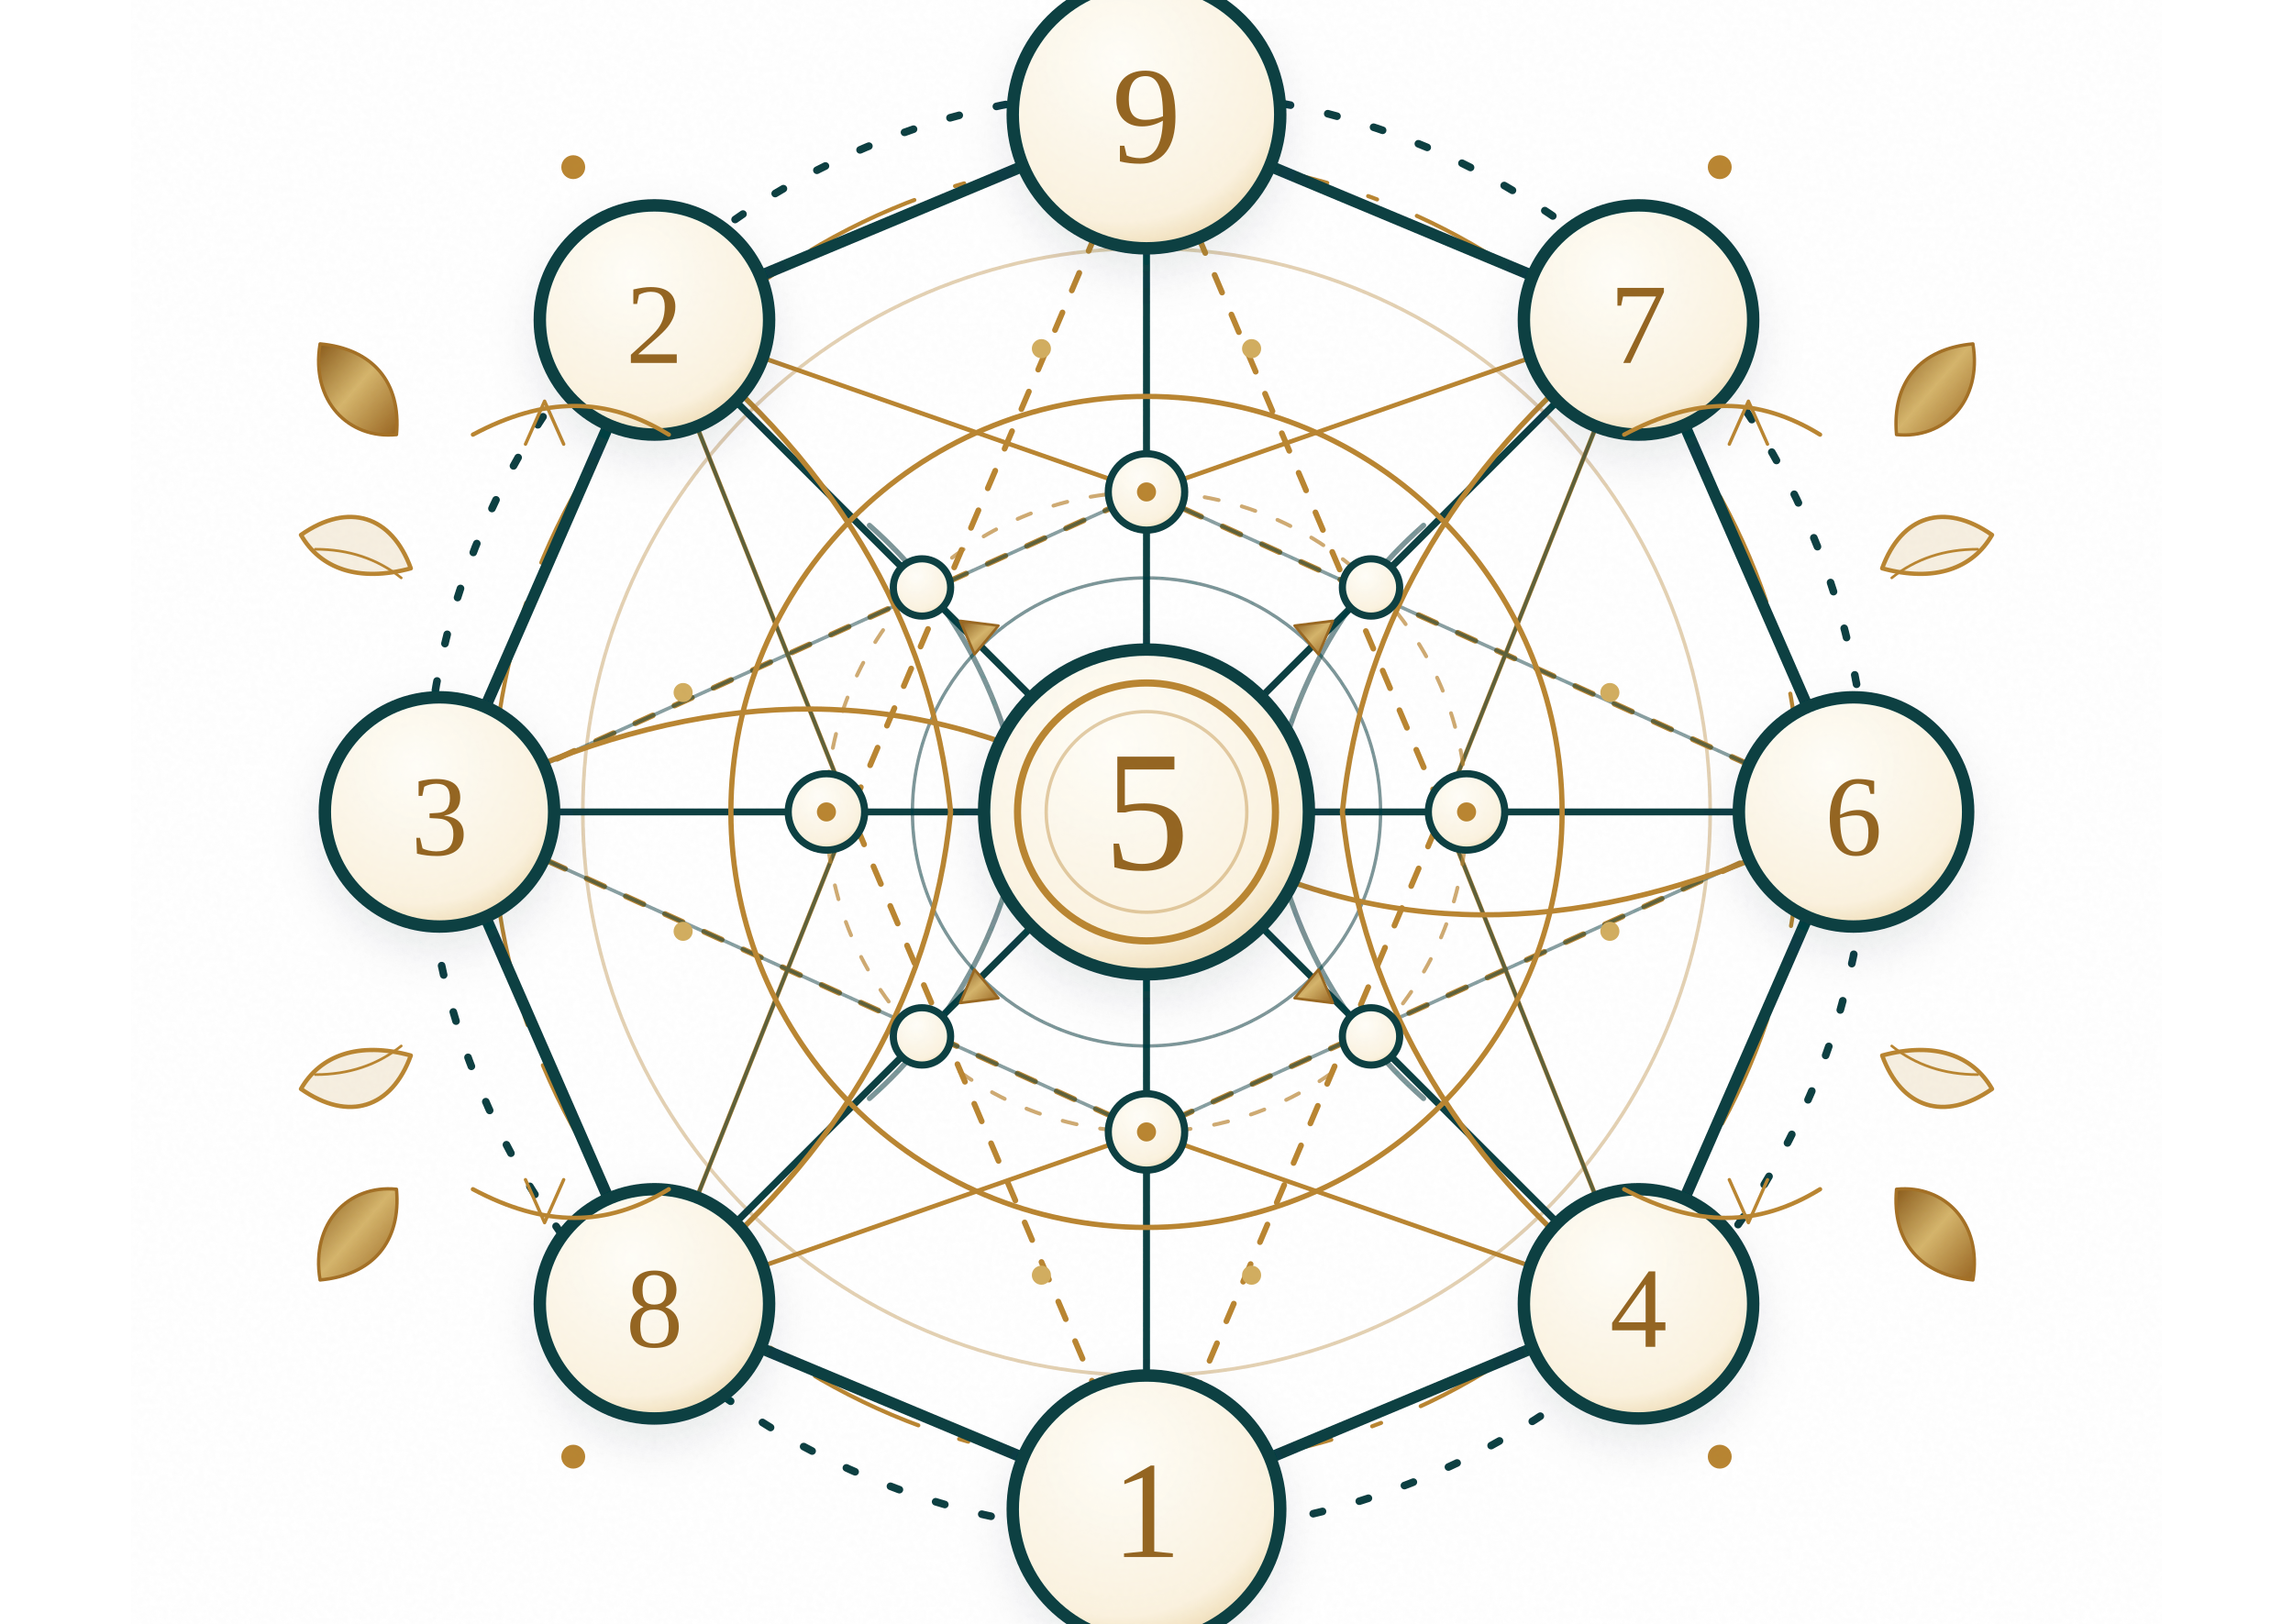
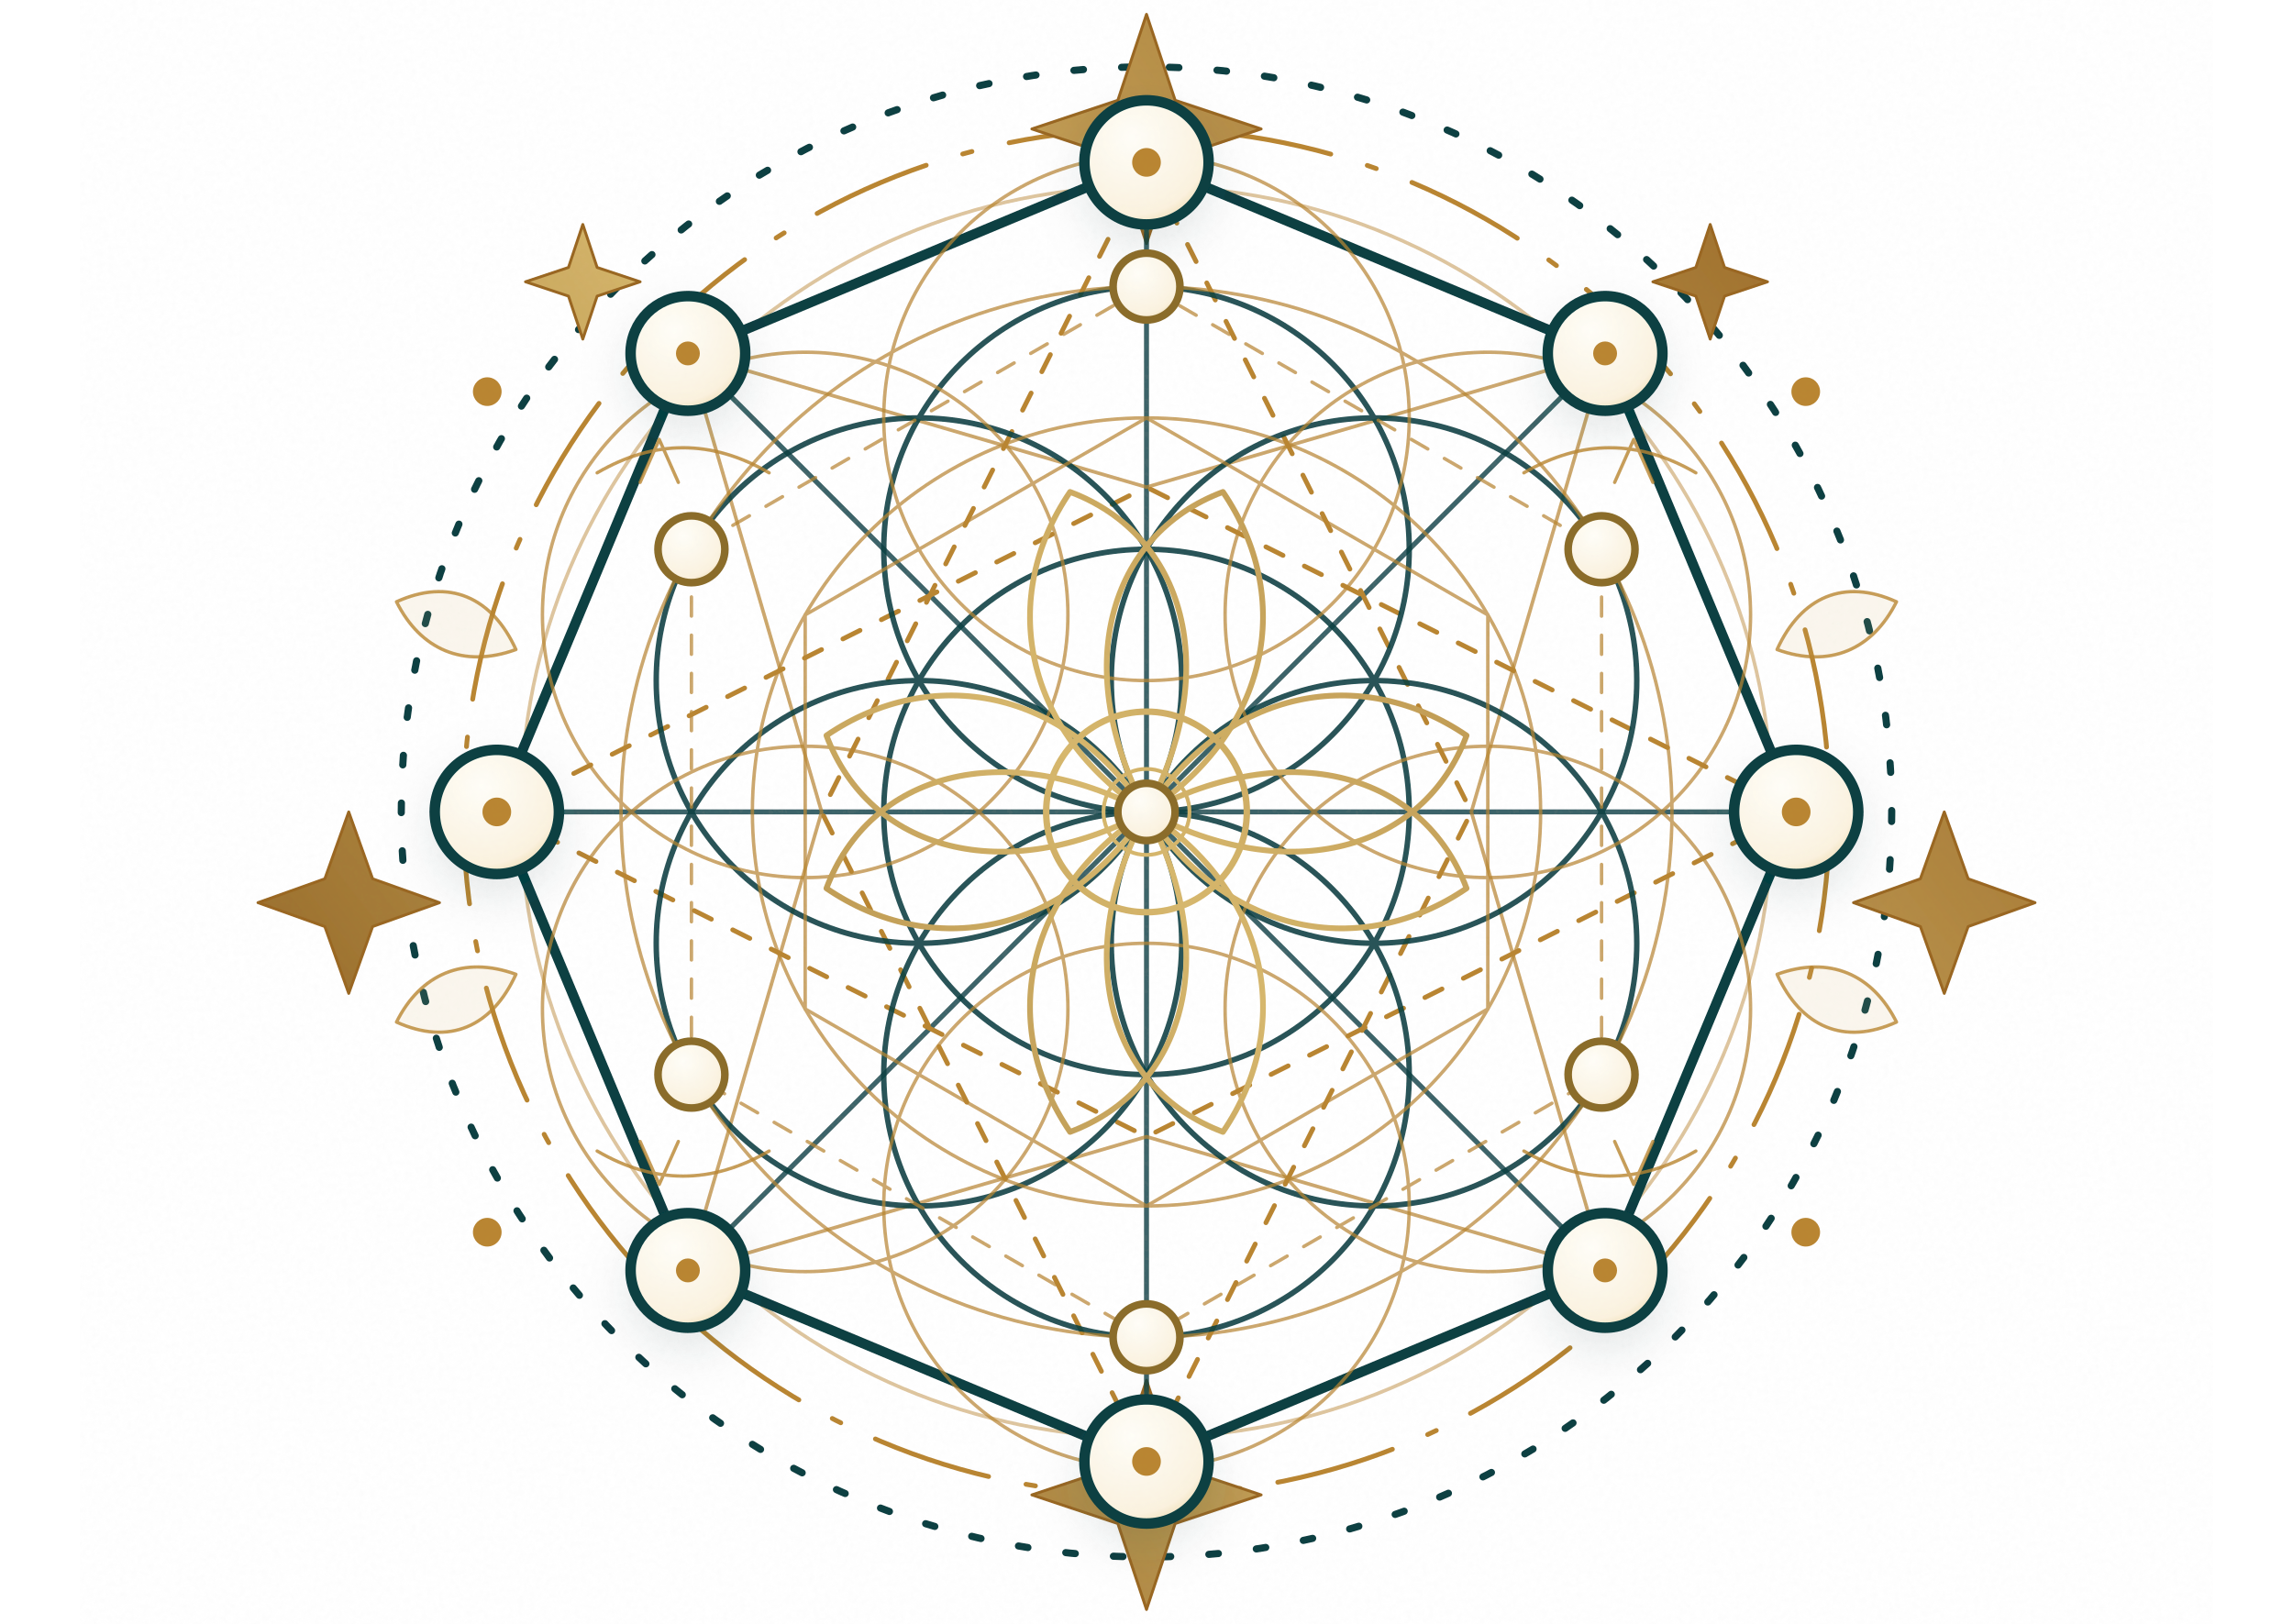
<svg xmlns="http://www.w3.org/2000/svg" viewBox="0 0 480 340" role="img" aria-labelledby="title desc">
  <defs>
-     <linearGradient id="gold" x1="0" y1="0" x2="1" y2="1">
-       <stop offset="0" stop-color="#8b5d1c" />
-       <stop offset=".48" stop-color="#d5b56d" />
-       <stop offset="1" stop-color="#996621" />
+     <linearGradient id="gold" x1="72" y1="290" x2="402" y2="34" gradientUnits="userSpaceOnUse">
+       <stop stop-color="#8b5d1c" />
+       <stop offset=".48" stop-color="#d7b86e" />
+       <stop offset="1" stop-color="#966522" />
    </linearGradient>
-     <radialGradient id="node" cx=".4" cy=".3" r=".8">
-       <stop offset="0" stop-color="#fffef8" />
-       <stop offset=".75" stop-color="#fbf2df" />
+     <radialGradient id="node" cx=".38" cy=".3" r=".82">
+       <stop stop-color="#fffef8" />
+       <stop offset=".76" stop-color="#fbf2df" />
      <stop offset="1" stop-color="#e9d09f" />
    </radialGradient>
    <filter id="shadow" x="-20%" y="-20%" width="140%" height="140%">
-       <feDropShadow dx="0" dy="4" stdDeviation="5" flood-color="#073f43" flood-opacity=".12" />
+       <feDropShadow dx="0" dy="4" stdDeviation="5" flood-color="#073f43" flood-opacity=".13" />
    </filter>
    <filter id="grain" x="-10%" y="-10%" width="120%" height="120%">
-       <feTurbulence type="fractalNoise" baseFrequency=".8" numOctaves="2" seed="28" result="n" />
+       <feTurbulence type="fractalNoise" baseFrequency=".84" numOctaves="2" seed="31" result="n" />
      <feColorMatrix in="n" type="saturate" values="0" result="m" />
      <feComponentTransfer in="m" result="f">
-         <feFuncA type="table" tableValues="0 .035" />
+         <feFuncA type="table" tableValues="0 .03" />
      </feComponentTransfer>
      <feBlend in="SourceGraphic" in2="f" mode="multiply" />
    </filter>
  </defs>
  <g filter="url(#grain)" stroke-linecap="round" stroke-linejoin="round">
-     <circle cx="240" cy="170" r="151" fill="none" stroke="#073f43" stroke-width="1.6" stroke-dasharray="2 8" />
-     <circle cx="240" cy="170" r="137" fill="none" stroke="#b98632" stroke-width=".85" stroke-dasharray="24 9 2 9" />
-     <circle cx="240" cy="170" r="118" fill="none" stroke="#b98632" stroke-opacity=".38" stroke-width=".75" />
-     <g fill="url(#gold)" stroke="#a47125" stroke-width=".7">
-       <path d="M67 72c11 1 17 8 16 19-10 1-18-7-16-19Z" />
-       <path d="M413 72c-11 1-17 8-16 19 10 1 18-7 16-19Z" />
-       <path d="M67 268c11-1 17-8 16-19-10-1-18 7-16 19Z" />
-       <path d="M413 268c-11-1-17-8-16-19 10-1 18 7 16 19Z" />
-       <path d="M240 5c8 9 8 18 0 27-8-9-8-18 0-27ZM240 335c8-9 8-18 0-27-8 9-8 18 0 27Z" />
+     <circle cx="240" cy="170" r="156" fill="none" stroke="#073f43" stroke-width="1.5" stroke-dasharray="2 8" />
+     <circle cx="240" cy="170" r="143" fill="none" stroke="#b98632" stroke-width="1" stroke-dasharray="25 8 2 8" />
+     <circle cx="240" cy="170" r="131" fill="none" stroke="#b98632" stroke-opacity=".48" stroke-width=".75" />
+     <g fill="url(#gold)" stroke="#9a6823" stroke-width=".6">
+       <path d="m240 3 6 18 18 6-18 6-6 18-6-18-18-6 18-6Z" />
+       <path d="m240 289 6 18 18 6-18 6-6 18-6-18-18-6 18-6Z" />
+       <path d="m73 170 5 14 14 5-14 5-5 14-5-14-14-5 14-5Z" />
+       <path d="m407 170 5 14 14 5-14 5-5 14-5-14-14-5 14-5Z" />
+       <path d="m122 47 3 9 9 3-9 3-3 9-3-9-9-3 9-3Zm236 0 3 9 9 3-9 3-3 9-3-9-9-3 9-3Z" />
    </g>
    <g fill="#b98632">
-       <circle cx="71" cy="170" r="3" />
-       <circle cx="409" cy="170" r="3" />
-       <circle cx="120" cy="35" r="2.5" />
-       <circle cx="360" cy="35" r="2.5" />
-       <circle cx="120" cy="305" r="2.5" />
-       <circle cx="360" cy="305" r="2.5" />
+       <circle cx="102" cy="82" r="3" />
+       <circle cx="378" cy="82" r="3" />
+       <circle cx="102" cy="258" r="3" />
+       <circle cx="378" cy="258" r="3" />
+       <circle cx="240" cy="25" r="2.4" />
+       <circle cx="240" cy="315" r="2.4" />
    </g>
    <g fill="none">
-       <path d="m240 24 103 43 45 103-45 103-103 43-103-43-45-103 45-103Z" stroke="#073f43" stroke-width="2.4" />
-       <path d="M240 24v292M92 170h296M137 67l206 206M343 67 137 273" stroke="#073f43" stroke-width="1.45" />
-       <path d="M240 24 178 170l62 146 62-146ZM92 170l148-67 148 67-148 67Z" stroke="#b98632" stroke-width="1.2" stroke-dasharray="4 5" />
-       <path d="M137 67 240 103l103-36-41 103 41 103-103-36-103 36 41-103Z" stroke="#b98632" stroke-width=".95" />
-       <path d="m137 67 41 103-41 103M343 67l-41 103 41 103M92 170l148-67 148 67-148 67Z" stroke="#073f43" stroke-opacity=".5" stroke-width=".75" />
-       <circle cx="240" cy="170" r="87" stroke="#b98632" stroke-width="1.1" />
-       <circle cx="240" cy="170" r="67" stroke="#b98632" stroke-opacity=".7" stroke-width=".8" stroke-dasharray="3 5" />
-       <circle cx="240" cy="170" r="49" stroke="#073f43" stroke-opacity=".55" stroke-width=".7" />
+       <path d="m240 34 96 40 40 96-40 96-96 40-96-40-40-96 40-96Z" stroke="#073f43" stroke-width="2.1" />
+       <path d="M240 34v272M104 170h272M144 74l192 192M336 74 144 266" stroke="#073f43" stroke-width="1.05" opacity=".8" />
+       <path d="M240 34 172 170l68 136 68-136ZM104 170l136-68 136 68-136 68Z" stroke="#b98632" stroke-width="1" stroke-dasharray="4 5" />
+       <path d="m144 74 96 28 96-28-28 96 28 96-96-28-96 28 28-96Z" stroke="#b98632" stroke-width=".75" opacity=".72" />
    </g>
-     <g fill="none" stroke-width="1.1">
-       <path d="M137 67c37 28 58 63 62 103-4 40-25 75-62 103" stroke="#b98632" />
-       <path d="M343 67c-37 28-58 63-62 103 4 40 25 75 62 103" stroke="#b98632" />
-       <path d="M92 170c43-23 84-28 122-13M388 170c-43 23-84 28-122 13" stroke="#b98632" />
-       <path d="M182 110c17 15 28 35 32 58M298 110c-17 15-28 35-32 58M182 230c17-15 28-35 32-58M298 230c-17-15-28-35-32-58" stroke="#073f43" stroke-opacity=".55" />
+     <g fill="none" stroke="#073f43" stroke-width="1.15" opacity=".88">
+       <circle cx="240" cy="170" r="55" />
+       <circle cx="240" cy="115" r="55" />
+       <circle cx="287.63" cy="142.5" r="55" />
+       <circle cx="287.63" cy="197.5" r="55" />
+       <circle cx="240" cy="225" r="55" />
+       <circle cx="192.37" cy="197.5" r="55" />
+       <circle cx="192.37" cy="142.5" r="55" />
    </g>
-     <g fill="url(#gold)" stroke="#9a6924" stroke-width=".55">
-       <path d="m201 130 8 1-5 6Z" />
-       <path d="m279 130-8 1 5 6Z" />
-       <path d="m201 210 8-1-5-6Z" />
-       <path d="m279 210-8-1 5-6Z" />
+     <g fill="none" stroke="#b98632" stroke-width=".72" opacity=".72">
+       <circle cx="240" cy="170" r="82.5" />
+       <circle cx="240" cy="170" r="110" />
+       <circle cx="240" cy="87.5" r="55" />
+       <circle cx="311.45" cy="128.75" r="55" />
+       <circle cx="311.45" cy="211.25" r="55" />
+       <circle cx="240" cy="252.5" r="55" />
+       <circle cx="168.55" cy="211.25" r="55" />
+       <circle cx="168.55" cy="128.75" r="55" />
+       <path d="m240 60 95.26 55v110L240 280l-95.26-55V115Z" stroke-dasharray="4 4" />
+       <path d="m240 87.5 71.45 41.25v82.5L240 252.5l-71.45-41.25v-82.5Z" />
    </g>
-     <g fill="url(#node)" stroke="#073f43" stroke-width="1.5">
-       <circle cx="240" cy="103" r="8" />
-       <circle cx="307" cy="170" r="8" />
-       <circle cx="240" cy="237" r="8" />
-       <circle cx="173" cy="170" r="8" />
-       <circle cx="193" cy="123" r="6" />
-       <circle cx="287" cy="123" r="6" />
-       <circle cx="287" cy="217" r="6" />
-       <circle cx="193" cy="217" r="6" />
+     <g fill="none" stroke="url(#gold)">
+       <path d="M240 170c-26-17-31-45-16-67 24 9 32 37 16 67Z" stroke-width="1.2" />
+       <path d="M240 170c26-17 31-45 16-67-24 9-32 37-16 67Z" stroke-width="1.2" />
+       <path d="M240 170c26 17 31 45 16 67-24-9-32-37-16-67Z" stroke-width="1.2" />
+       <path d="M240 170c-26 17-31 45-16 67 24-9 32-37 16-67Z" stroke-width="1.2" />
+       <path d="M240 170c-17-26-45-31-67-16 9 24 37 32 67 16ZM240 170c17-26 45-31 67-16-9 24-37 32-67 16Z" stroke-width="1.2" />
+       <path d="M240 170c-17 26-45 31-67 16 9-24 37-32 67-16ZM240 170c17 26 45 31 67 16-9-24-37-32-67-16Z" stroke-width="1.2" />
+       <circle cx="240" cy="170" r="21" stroke-width="1.35" />
+       <circle cx="240" cy="170" r="9" stroke-width=".8" />
+     </g>
+     <g filter="url(#shadow)" fill="url(#node)" stroke="#073f43" stroke-width="2.2">
+       <circle cx="240" cy="34" r="13" />
+       <circle cx="336" cy="74" r="12" />
+       <circle cx="376" cy="170" r="13" />
+       <circle cx="336" cy="266" r="12" />
+       <circle cx="240" cy="306" r="13" />
+       <circle cx="144" cy="266" r="12" />
+       <circle cx="104" cy="170" r="13" />
+       <circle cx="144" cy="74" r="12" />
+     </g>
+     <g fill="url(#node)" stroke="#8b6d2b" stroke-width="1.6">
+       <circle cx="240" cy="60" r="7" />
+       <circle cx="335.26" cy="115" r="7" />
+       <circle cx="335.26" cy="225" r="7" />
+       <circle cx="240" cy="280" r="7" />
+       <circle cx="144.74" cy="225" r="7" />
+       <circle cx="144.74" cy="115" r="7" />
+       <circle cx="240" cy="170" r="6" />
    </g>
    <g fill="#b98632">
-       <circle cx="240" cy="103" r="2" />
-       <circle cx="307" cy="170" r="2" />
-       <circle cx="240" cy="237" r="2" />
-       <circle cx="173" cy="170" r="2" />
+       <circle cx="240" cy="34" r="3" />
+       <circle cx="336" cy="74" r="2.5" />
+       <circle cx="376" cy="170" r="3" />
+       <circle cx="336" cy="266" r="2.5" />
+       <circle cx="240" cy="306" r="3" />
+       <circle cx="144" cy="266" r="2.5" />
+       <circle cx="104" cy="170" r="3" />
+       <circle cx="144" cy="74" r="2.5" />
    </g>
-     <g filter="url(#shadow)" fill="url(#node)" stroke="#073f43" stroke-width="2.6">
-       <circle cx="240" cy="24" r="28" />
-       <circle cx="343" cy="67" r="24" />
-       <circle cx="388" cy="170" r="24" />
-       <circle cx="343" cy="273" r="24" />
-       <circle cx="240" cy="316" r="28" />
-       <circle cx="137" cy="273" r="24" />
-       <circle cx="92" cy="170" r="24" />
-       <circle cx="137" cy="67" r="24" />
-       <circle cx="240" cy="170" r="34" />
-     </g>
-     <circle cx="240" cy="170" r="27" fill="none" stroke="#b98632" stroke-width="1.5" />
-     <circle cx="240" cy="170" r="21" fill="none" stroke="#b98632" stroke-opacity=".4" stroke-width=".7" />
-     <g fill="#946623" font-family="Georgia, 'Times New Roman', serif" text-anchor="middle">
-       <text x="240" y="34" font-size="29">9</text>
-       <text x="343" y="76" font-size="24">7</text>
-       <text x="388" y="179" font-size="24">6</text>
-       <text x="343" y="282" font-size="24">4</text>
-       <text x="240" y="326" font-size="29">1</text>
-       <text x="137" y="282" font-size="24">8</text>
-       <text x="92" y="179" font-size="24">3</text>
-       <text x="137" y="76" font-size="24">2</text>
-       <text x="240" y="182" font-size="36">5</text>
-     </g>
-     <g fill="none" stroke="#b98632">
-       <path d="M99 91c15-8 28-8 41 0M340 91c15-8 28-8 41 0M99 249c15 8 28 8 41 0M340 249c15 8 28 8 41 0" stroke-width=".9" />
-       <path d="m110 93 4-9 4 9M362 93l4-9 4 9M110 247l4 9 4-9M362 247l4 9 4-9" stroke-width=".7" />
-       <path d="M63 112c10-7 19-4 23 7-11 3-19 0-23-7ZM417 112c-10-7-19-4-23 7 11 3 19 0 23-7ZM63 228c10 7 19 4 23-7-11-3-19 0-23 7ZM417 228c-10 7-19 4-23-7 11-3 19 0 23 7Z" fill="#d8b76d" fill-opacity=".22" stroke-width=".9" />
-       <path d="M66 115c7 0 13 2 18 6M414 115c-7 0-13 2-18 6M66 225c7 0 13-2 18-6M414 225c-7 0-13-2-18-6" stroke-width=".55" />
-     </g>
-     <g fill="#d2ad60">
-       <circle cx="218" cy="73" r="2" />
-       <circle cx="262" cy="73" r="2" />
-       <circle cx="337" cy="145" r="2" />
-       <circle cx="337" cy="195" r="2" />
-       <circle cx="262" cy="267" r="2" />
-       <circle cx="218" cy="267" r="2" />
-       <circle cx="143" cy="195" r="2" />
-       <circle cx="143" cy="145" r="2" />
+     <g fill="none" stroke="#b98632" stroke-width=".7" opacity=".8">
+       <path d="M125 99c12-7 24-7 36 0M319 99c12-7 24-7 36 0M125 241c12 7 24 7 36 0M319 241c12 7 24 7 36 0" />
+       <path d="m134 101 4-9 4 9m204 0-4-9-4 9M134 239l4 9 4-9m204 0-4 9-4-9" />
+       <path d="M83 126c11-5 20-1 25 10-11 4-20 0-25-10Zm314 0c-11-5-20-1-25 10 11 4 20 0 25-10ZM83 214c11 5 20 1 25-10-11-4-20 0-25 10Zm314 0c-11 5-20 1-25-10 11-4 20 0 25 10Z" fill="#d8b76d" fill-opacity=".16" />
    </g>
  </g>
</svg>
